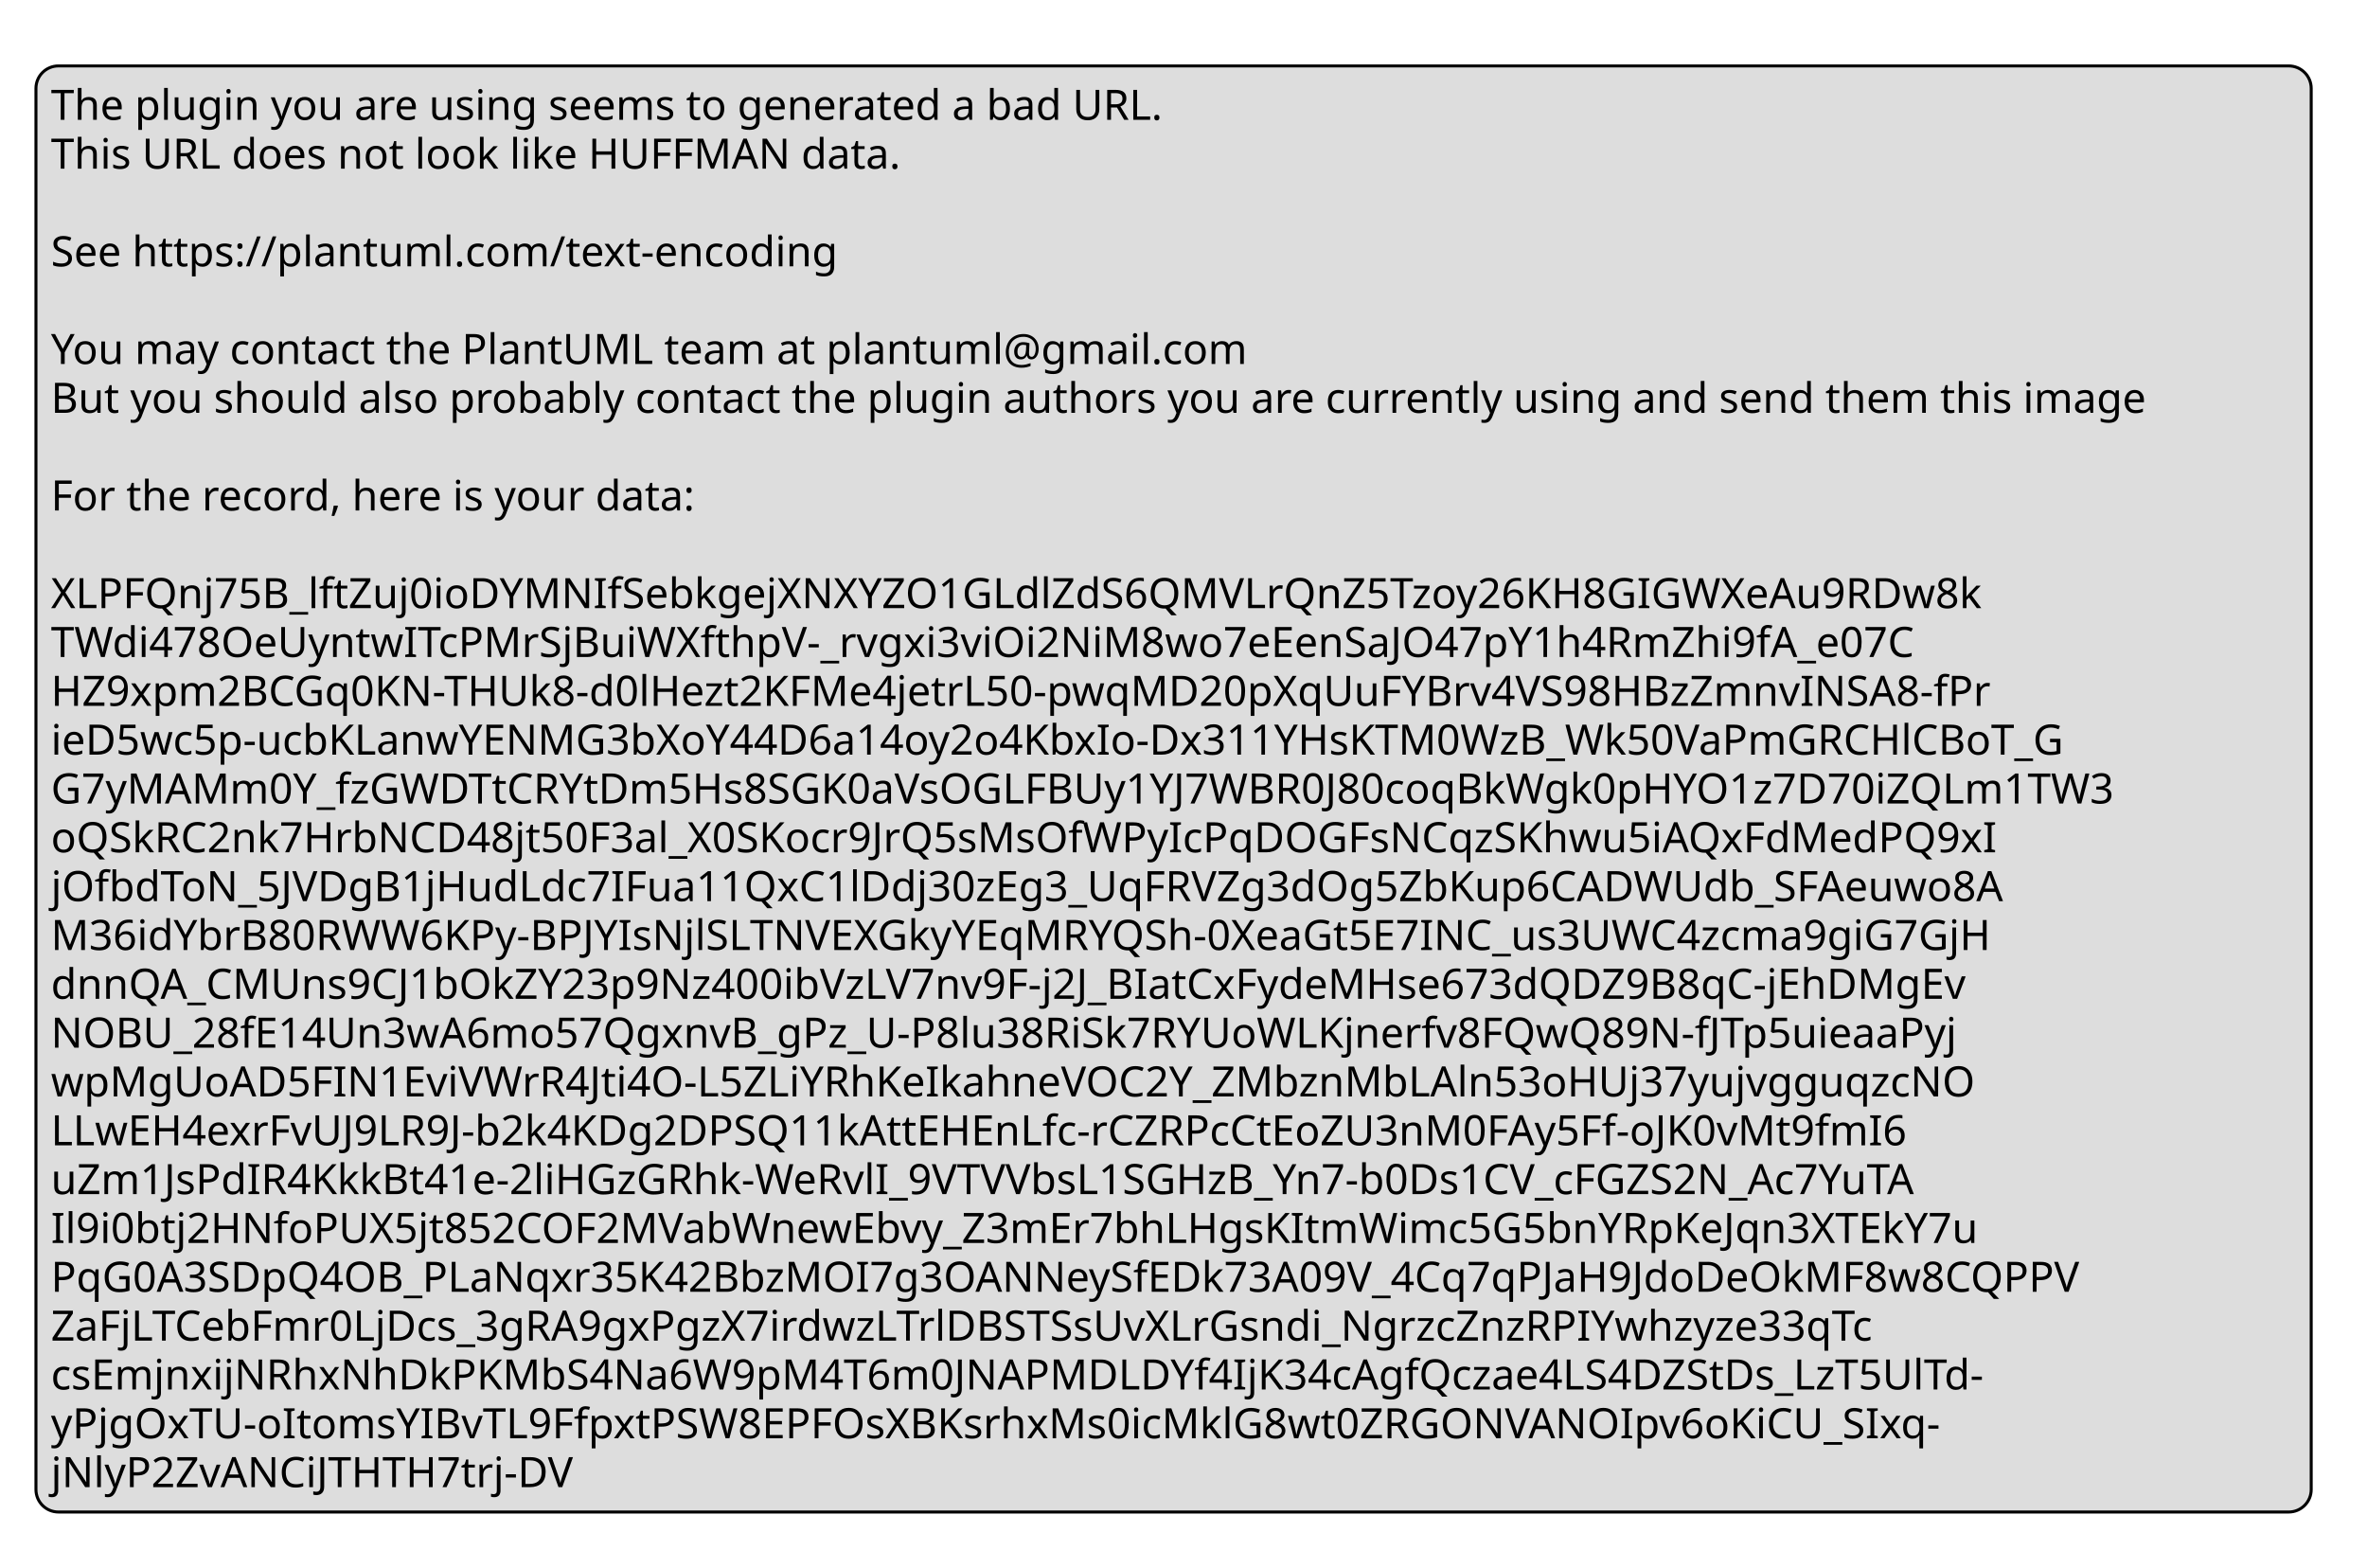
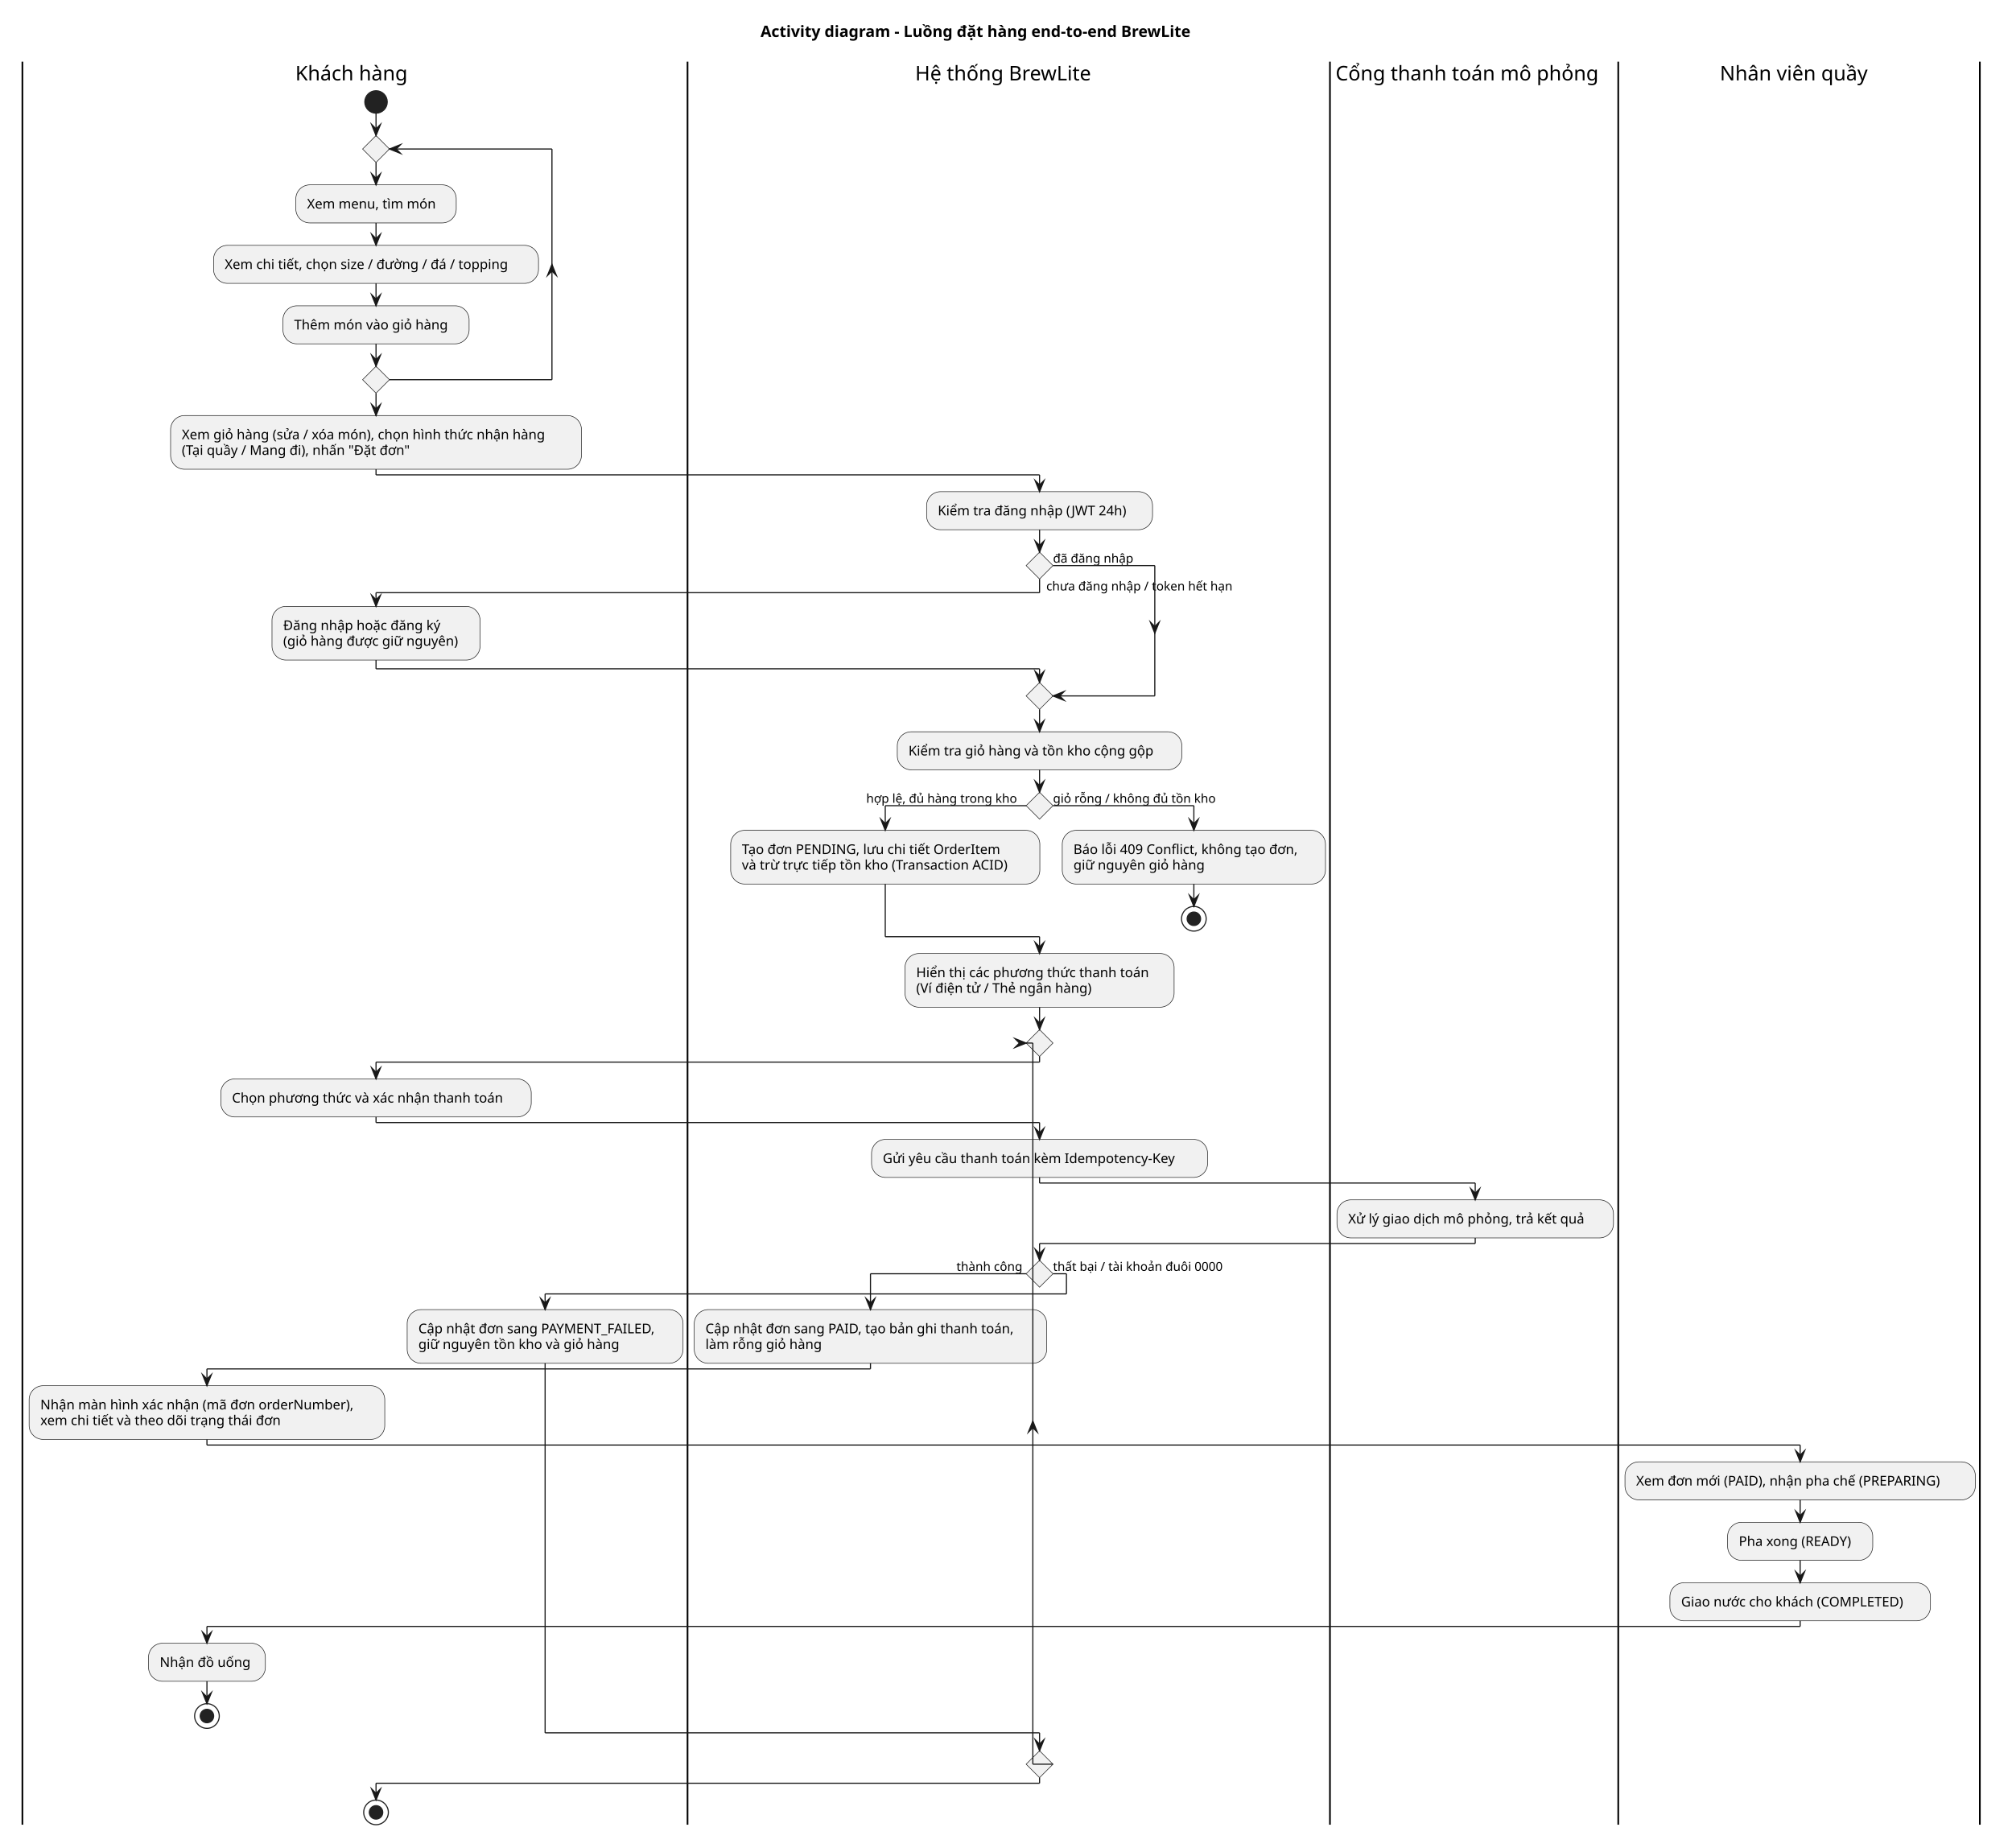
- <svg xmlns="http://www.w3.org/2000/svg" version="1.1" data-diagram-type="CLASS" style="width:790px;height:523px;background:#FFFFFF;" width="790px" height="523px" viewBox="0 0 790 523" zoomAndPan="magnify" preserveAspectRatio="none" contentStyleType="text/css">
+ <svg xmlns="http://www.w3.org/2000/svg" version="1.1" data-diagram-type="ACTIVITY" style="width:1796px;height:1649px;background:#FFFFFF;" width="1796px" height="1649px" viewBox="0 0 1796 1649" zoomAndPan="magnify" preserveAspectRatio="none" contentStyleType="text/css">
  <defs />
  <g font-family="sans-serif" lengthAdjust="spacing">
-     <g class="legend" data-source-line="1">
-       <rect x="12" y="22" width="759.376" height="482.609" fill="#DDD" style="stroke:#000;stroke-width:1;" rx="7.5" ry="7.5" />
-       <text x="17" y="39.995" fill="#000" font-size="14" textLength="399.301">The plugin you are using seems to generated a bad URL.</text>
-       <text x="17" y="56.292" fill="#000" font-size="14" textLength="302.442">This URL does not look like HUFFMAN data.</text>
-       <text x="17" y="72.589" fill="#000" font-size="14"> </text>
-       <text x="17" y="88.886" fill="#000" font-size="14" textLength="279.146">See https://plantuml.com/text-encoding</text>
-       <text x="17" y="105.183" fill="#000" font-size="14"> </text>
-       <text x="17" y="121.479" fill="#000" font-size="14" textLength="428.148">You may contact the PlantUML team at plantuml@gmail.com</text>
-       <text x="17" y="137.776" fill="#000" font-size="14" textLength="749.376">But you should also probably contact the plugin authors you are currently using and send them this image</text>
-       <text x="17" y="154.073" fill="#000" font-size="14"> </text>
-       <text x="17" y="170.37" fill="#000" font-size="14" textLength="232.545">For the record, here is your data:</text>
-       <text x="17" y="186.667" fill="#000" font-size="14"> </text>
-       <text x="17" y="202.964" fill="#000" font-size="14" textLength="690.361">XLPFQnj75B_lftZuj0ioDYMNIfSebkgejXNXYZO1GLdlZdS6QMVLrQnZ5Tzoy26KH8GIGWXeAu9RDw8k</text>
-       <text x="17" y="219.261" fill="#000" font-size="14" textLength="667.017">TWdi478OeUyntwITcPMrSjBuiWXfthpV-_rvgxi3viOi2NiM8wo7eEenSaJO47pY1h4RmZhi9fA_e07C</text>
-       <text x="17" y="235.558" fill="#000" font-size="14" textLength="692.515">HZ9xpm2BCGq0KN-THUk8-d0lHezt2KFMe4jetrL50-pwqMD20pXqUuFYBrv4VS98HBzZmnvINSA8-fPr</text>
-       <text x="17" y="251.854" fill="#000" font-size="14" textLength="719.838">ieD5wc5p-ucbKLanwYENMG3bXoY44D6a14oy2o4KbxIo-Dx311YHsKTM0WzB_Wk50VaPmGRCHlCBoT_G</text>
-       <text x="17" y="268.151" fill="#000" font-size="14" textLength="740.407">G7yMAMm0Y_fzGWDTtCRYtDm5Hs8SGK0aVsOGLFBUy1YJ7WBR0J80coqBkWgk0pHYO1z7D70iZQLm1TW3</text>
-       <text x="17" y="284.448" fill="#000" font-size="14" textLength="688.878">oQSkRC2nk7HrbNCD48jt50F3al_X0SKocr9JrQ5sMsOfWPyIcPqDOGFsNCqzSKhwu5iAQxFdMedPQ9xI</text>
-       <text x="17" y="300.745" fill="#000" font-size="14" textLength="697.546">jOfbdToN_5JVDgB1jHudLdc7IFua11QxC1lDdj30zEg3_UqFRVZg3dOg5ZbKup6CADWUdb_SFAeuwo8A</text>
-       <text x="17" y="317.042" fill="#000" font-size="14" textLength="694.285">M36idYbrB80RWW6KPy-BPJYIsNjlSLTNVEXGkyYEqMRYQSh-0XeaGt5E7INC_us3UWC4zcma9giG7GjH</text>
-       <text x="17" y="333.339" fill="#000" font-size="14" textLength="686.438">dnnQA_CMUns9CJ1bOkZY23p9Nz400ibVzLV7nv9F-j2J_BIatCxFydeMHse673dQDZ9B8qC-jEhDMgEv</text>
-       <text x="17" y="349.636" fill="#000" font-size="14" textLength="678.706">NOBU_28fE14Un3wA6mo57QgxnvB_gPz_U-P8lu38RiSk7RYUoWLKjnerfv8FQwQ89N-fJTp5uieaaPyj</text>
-       <text x="17" y="365.933" fill="#000" font-size="14" textLength="681.345">wpMgUoAD5FIN1EviVWrR4Jti4O-L5ZLiYRhKeIkahneVOC2Y_ZMbznMbLAln53oHUj37yujvgguqzcNO</text>
-       <text x="17" y="382.229" fill="#000" font-size="14" textLength="666.23">LLwEH4exrFvUJ9LR9J-b2k4KDg2DPSQ11kAttEHEnLfc-rCZRPcCtEoZU3nM0FAy5Ff-oJK0vMt9fmI6</text>
-       <text x="17" y="398.526" fill="#000" font-size="14" textLength="676.997">uZm1JsPdIR4KkkBt41e-2liHGzGRhk-WeRvlI_9VTVVbsL1SGHzB_Yn7-b0Ds1CV_cFGZS2N_Ac7YuTA</text>
-       <text x="17" y="414.823" fill="#000" font-size="14" textLength="688.659">Il9i0btj2HNfoPUX5jt852COF2MVabWnewEbvy_Z3mEr7bhLHgsKItmWimc5G5bnYRpKeJqn3XTEkY7u</text>
-       <text x="17" y="431.12" fill="#000" font-size="14" textLength="718.949">PqG0A3SDpQ4OB_PLaNqxr35K42BbzMOI7g3OANNeySfEDk73A09V_4Cq7qPJaH9JdoDeOkMF8w8CQPPV</text>
-       <text x="17" y="447.417" fill="#000" font-size="14" textLength="658.403">ZaFjLTCebFmr0LjDcs_3gRA9gxPgzX7irdwzLTrlDBSTSsUvXLrGsndi_NgrzcZnzRPIYwhzyze33qTc</text>
-       <text x="17" y="463.714" fill="#000" font-size="14" textLength="688.229">csEmjnxijNRhxNhDkPKMbS4Na6W9pM4T6m0JNAPMDLDYf4IjK34cAgfQczae4LS4DZStDs_LzT5UlTd-</text>
-       <text x="17" y="480.011" fill="#000" font-size="14" textLength="670.086">yPjgOxTU-oItomsYIBvTL9FfpxtPSW8EPFOsXBKsrhxMs0icMklG8wt0ZRGONVANOIpv6oKiCU_SIxq-</text>
-       <text x="17" y="496.308" fill="#000" font-size="14" textLength="187.216">jNlyP2ZvANCiJTHTH7trj-DV</text>
+     <g class="title" data-source-line="1">
+       <text x="678.884" y="32.995" fill="#000" font-size="14" textLength="436.393" font-weight="700">Activity diagram - Luồng đặt hàng end-to-end BrewLite</text>
    </g>
+     <rect x="20" y="55.042" width="1749.16" height="20.953" fill="none" style="stroke:none;" />
+     <ellipse cx="335.662" cy="90.995" rx="10" ry="10" fill="#222" style="stroke:#222;stroke-width:1;" />
+     <rect x="264.063" y="164.995" width="143.199" height="33.969" fill="#F1F1F1" style="stroke:#181818;stroke-width:0.5;" rx="12.5" ry="12.5" />
+     <text x="274.063" y="186.134" fill="#000" font-size="12" textLength="123.199">Xem menu, tìm món</text>
+     <rect x="190.633" y="218.964" width="290.059" height="33.969" fill="#F1F1F1" style="stroke:#181818;stroke-width:0.5;" rx="12.5" ry="12.5" />
+     <text x="200.633" y="240.103" fill="#000" font-size="12" textLength="270.059">Xem chi tiết, chọn size / đường / đá / topping</text>
+     <rect x="252.575" y="272.933" width="166.174" height="33.969" fill="#F1F1F1" style="stroke:#181818;stroke-width:0.5;" rx="12.5" ry="12.5" />
+     <text x="262.575" y="294.071" fill="#000" font-size="12" textLength="146.174">Thêm món vào giỏ hàng</text>
+     <polygon points="335.662,120.995,347.662,132.995,335.662,144.995,323.662,132.995,335.662,120.995" fill="#F1F1F1" style="stroke:#181818;stroke-width:0.5;stroke-linejoin:miter;stroke-miterlimit:10;" />
+     <polygon points="335.662,326.901,347.662,338.901,335.662,350.901,323.662,338.901,335.662,326.901" fill="#F1F1F1" style="stroke:#181818;stroke-width:0.5;stroke-linejoin:miter;stroke-miterlimit:10;" />
+     <rect x="152.283" y="370.901" width="366.758" height="47.938" fill="#F1F1F1" style="stroke:#181818;stroke-width:0.5;" rx="12.5" ry="12.5" />
+     <text x="162.283" y="392.04" fill="#000" font-size="12" textLength="346.758">Xem giỏ hàng (sửa / xóa món), chọn hình thức nhận hàng</text>
+     <text x="162.283" y="406.009" fill="#000" font-size="12" textLength="220.629">(Tại quầy / Mang đi), nhấn "Đặt đơn"</text>
+     <rect x="242.796" y="541.21" width="185.732" height="47.938" fill="#F1F1F1" style="stroke:#181818;stroke-width:0.5;" rx="12.5" ry="12.5" />
+     <text x="252.796" y="562.349" fill="#000" font-size="12" textLength="150.457">Đăng nhập hoặc đăng ký</text>
+     <text x="252.796" y="576.317" fill="#000" font-size="12" textLength="165.732">(giỏ hàng được giữ nguyên)</text>
+     <rect x="197.113" y="962.991" width="277.098" height="33.969" fill="#F1F1F1" style="stroke:#181818;stroke-width:0.5;" rx="12.5" ry="12.5" />
+     <text x="207.113" y="984.13" fill="#000" font-size="12" textLength="257.098">Chọn phương thức và xác nhận thanh toán</text>
+     <rect x="26" y="1236.835" width="317.463" height="47.938" fill="#F1F1F1" style="stroke:#181818;stroke-width:0.5;" rx="12.5" ry="12.5" />
+     <text x="36" y="1257.974" fill="#000" font-size="12" textLength="297.463">Nhận màn hình xác nhận (mã đơn orderNumber),</text>
+     <text x="36" y="1271.942" fill="#000" font-size="12" textLength="231.914">xem chi tiết và theo dõi trạng thái đơn</text>
+     <rect x="132.582" y="1466.679" width="104.299" height="33.969" fill="#F1F1F1" style="stroke:#181818;stroke-width:0.5;" rx="12.5" ry="12.5" />
+     <text x="142.582" y="1487.817" fill="#000" font-size="12" textLength="84.299">Nhận đồ uống</text>
+     <ellipse cx="184.731" cy="1531.647" rx="11" ry="11" fill="none" style="stroke:#222;stroke-width:1;" />
+     <ellipse cx="184.731" cy="1531.647" rx="6" ry="6" fill="#222" style="stroke:#222;stroke-width:1;" />
+     <rect x="363.463" y="1168.897" width="246.26" height="47.938" fill="#F1F1F1" style="stroke:#181818;stroke-width:0.5;" rx="12.5" ry="12.5" />
+     <text x="373.463" y="1190.036" fill="#000" font-size="12" textLength="226.26">Cập nhật đơn sang PAYMENT_FAILED,</text>
+     <text x="373.463" y="1204.005" fill="#000" font-size="12" textLength="190.84">giữ nguyên tồn kho và giỏ hàng</text>
+     <ellipse cx="335.662" cy="1617.647" rx="11" ry="11" fill="none" style="stroke:#222;stroke-width:1;" />
+     <ellipse cx="335.662" cy="1617.647" rx="6" ry="6" fill="#222" style="stroke:#222;stroke-width:1;" />
+     <line x1="20" y1="55.042" x2="20" y2="1628.647" style="stroke:#000;stroke-width:1.5;" />
+     <rect x="827.114" y="438.839" width="201.688" height="33.969" fill="#F1F1F1" style="stroke:#181818;stroke-width:0.5;" rx="12.5" ry="12.5" />
+     <text x="837.114" y="459.978" fill="#000" font-size="12" textLength="181.688">Kiểm tra đăng nhập (JWT 24h)</text>
+     <polygon points="927.958,492.808,939.958,504.808,927.958,516.808,915.958,504.808,927.958,492.808" fill="#F1F1F1" style="stroke:#181818;stroke-width:0.5;stroke-linejoin:miter;stroke-miterlimit:10;" />
+     <text x="933.958" y="527.018" fill="#000" font-size="11" textLength="176.65">chưa đăng nhập / token hết hạn</text>
+     <text x="939.958" y="502.213" fill="#000" font-size="11" textLength="76.06">đã đăng nhập</text>
+     <polygon points="927.958,609.147,939.958,621.147,927.958,633.147,915.958,621.147,927.958,609.147" fill="#F1F1F1" style="stroke:#181818;stroke-width:0.5;stroke-linejoin:miter;stroke-miterlimit:10;" />
+     <rect x="800.958" y="653.147" width="254" height="33.969" fill="#F1F1F1" style="stroke:#181818;stroke-width:0.5;" rx="12.5" ry="12.5" />
+     <text x="810.958" y="674.286" fill="#000" font-size="12" textLength="234">Kiểm tra giỏ hàng và tồn kho cộng gộp</text>
+     <polygon points="927.958,707.116,939.958,719.116,927.958,731.116,915.958,719.116,927.958,707.116" fill="#F1F1F1" style="stroke:#181818;stroke-width:0.5;stroke-linejoin:miter;stroke-miterlimit:10;" />
+     <text x="773.259" y="716.522" fill="#000" font-size="11" textLength="142.699">hợp lệ, đủ hàng trong kho</text>
+     <text x="939.958" y="716.522" fill="#000" font-size="11" textLength="152.727">giỏ rỗng / không đủ tồn kho</text>
+     <rect x="652.238" y="741.116" width="275.973" height="47.938" fill="#F1F1F1" style="stroke:#181818;stroke-width:0.5;" rx="12.5" ry="12.5" />
+     <text x="662.238" y="762.255" fill="#000" font-size="12" textLength="243.979">Tạo đơn PENDING, lưu chi tiết OrderItem</text>
+     <text x="662.238" y="776.224" fill="#000" font-size="12" textLength="255.973">và trừ trực tiếp tồn kho (Transaction ACID)</text>
+     <rect x="948.21" y="741.116" width="234.963" height="47.938" fill="#F1F1F1" style="stroke:#181818;stroke-width:0.5;" rx="12.5" ry="12.5" />
+     <text x="958.21" y="762.255" fill="#000" font-size="12" textLength="214.963">Báo lỗi 409 Conflict, không tạo đơn,</text>
+     <text x="958.21" y="776.224" fill="#000" font-size="12" textLength="123.393">giữ nguyên giỏ hàng</text>
+     <ellipse cx="1065.692" cy="820.054" rx="11" ry="11" fill="none" style="stroke:#222;stroke-width:1;" />
+     <ellipse cx="1065.692" cy="820.054" rx="6" ry="6" fill="#222" style="stroke:#222;stroke-width:1;" />
+     <rect x="807.852" y="851.054" width="240.213" height="47.938" fill="#F1F1F1" style="stroke:#181818;stroke-width:0.5;" rx="12.5" ry="12.5" />
+     <text x="817.852" y="872.192" fill="#000" font-size="12" textLength="220.213">Hiển thị các phương thức thanh toán</text>
+     <text x="817.852" y="886.161" fill="#000" font-size="12" textLength="168.768">(Ví điện tử / Thẻ ngân hàng)</text>
+     <rect x="777.989" y="1016.96" width="299.938" height="33.969" fill="#F1F1F1" style="stroke:#181818;stroke-width:0.5;" rx="12.5" ry="12.5" />
+     <text x="787.989" y="1038.099" fill="#000" font-size="12" textLength="279.938">Gửi yêu cầu thanh toán kèm Idempotency-Key</text>
+     <polygon points="927.958,1124.897,939.958,1136.897,927.958,1148.897,915.958,1136.897,927.958,1124.897" fill="#F1F1F1" style="stroke:#181818;stroke-width:0.5;stroke-linejoin:miter;stroke-miterlimit:10;" />
+     <text x="853.761" y="1134.303" fill="#000" font-size="11" textLength="62.197">thành công</text>
+     <text x="939.958" y="1134.303" fill="#000" font-size="11" textLength="163.432">thất bại / tài khoản đuôi 0000</text>
+     <rect x="619.723" y="1168.897" width="314.609" height="47.938" fill="#F1F1F1" style="stroke:#181818;stroke-width:0.5;" rx="12.5" ry="12.5" />
+     <text x="629.723" y="1190.036" fill="#000" font-size="12" textLength="294.609">Cập nhật đơn sang PAID, tạo bản ghi thanh toán,</text>
+     <text x="629.723" y="1204.005" fill="#000" font-size="12" textLength="109.793">làm rỗng giỏ hàng</text>
+     <polygon points="927.958,918.991,939.958,930.991,927.958,942.991,915.958,930.991,927.958,918.991" fill="#F1F1F1" style="stroke:#181818;stroke-width:0.5;stroke-linejoin:miter;stroke-miterlimit:10;" />
+     <polygon points="927.958,1562.647,939.958,1574.647,927.958,1586.647,915.958,1574.647,927.958,1562.647" fill="#F1F1F1" style="stroke:#181818;stroke-width:0.5;stroke-linejoin:miter;stroke-miterlimit:10;" />
+     <line x1="613.723" y1="55.042" x2="613.723" y2="1628.647" style="stroke:#000;stroke-width:1.5;" />
+     <rect x="1193.44" y="1070.929" width="246.816" height="33.969" fill="#F1F1F1" style="stroke:#181818;stroke-width:0.5;" rx="12.5" ry="12.5" />
+     <text x="1203.44" y="1092.067" fill="#000" font-size="12" textLength="226.816">Xử lý giao dịch mô phỏng, trả kết quả</text>
+     <line x1="1187.173" y1="55.042" x2="1187.173" y2="1628.647" style="stroke:#000;stroke-width:1.5;" />
+     <rect x="1450.524" y="1304.772" width="312.775" height="33.969" fill="#F1F1F1" style="stroke:#181818;stroke-width:0.5;" rx="12.5" ry="12.5" />
+     <text x="1460.524" y="1325.911" fill="#000" font-size="12" textLength="292.775">Xem đơn mới (PAID), nhận pha chế (PREPARING)</text>
+     <rect x="1542.135" y="1358.741" width="129.553" height="33.969" fill="#F1F1F1" style="stroke:#181818;stroke-width:0.5;" rx="12.5" ry="12.5" />
+     <text x="1552.135" y="1379.88" fill="#000" font-size="12" textLength="109.553">Pha xong (READY)</text>
+     <rect x="1490.617" y="1412.71" width="232.59" height="33.969" fill="#F1F1F1" style="stroke:#181818;stroke-width:0.5;" rx="12.5" ry="12.5" />
+     <text x="1500.617" y="1433.849" fill="#000" font-size="12" textLength="212.59">Giao nước cho khách (COMPLETED)</text>
+     <line x1="1444.524" y1="55.042" x2="1444.524" y2="1628.647" style="stroke:#000;stroke-width:1.5;" />
+     <line x1="1767.299" y1="55.042" x2="1767.299" y2="1628.647" style="stroke:#000;stroke-width:1.5;" />
+     <line x1="335.662" y1="198.964" x2="335.662" y2="218.964" style="stroke:#181818;stroke-width:1;" />
+     <polygon points="331.662,208.964,335.662,218.964,339.662,208.964,335.662,212.964" fill="#181818" style="stroke:#181818;stroke-width:1;stroke-linejoin:miter;stroke-miterlimit:10;" />
+     <line x1="335.662" y1="252.933" x2="335.662" y2="272.933" style="stroke:#181818;stroke-width:1;" />
+     <polygon points="331.662,262.933,335.662,272.933,339.662,262.933,335.662,266.933" fill="#181818" style="stroke:#181818;stroke-width:1;stroke-linejoin:miter;stroke-miterlimit:10;" />
+     <line x1="335.662" y1="144.995" x2="335.662" y2="164.995" style="stroke:#181818;stroke-width:1;" />
+     <polygon points="331.662,154.995,335.662,164.995,339.662,154.995,335.662,158.995" fill="#181818" style="stroke:#181818;stroke-width:1;stroke-linejoin:miter;stroke-miterlimit:10;" />
+     <line x1="347.662" y1="338.901" x2="492.691" y2="338.901" style="stroke:#181818;stroke-width:1;" />
+     <polygon points="488.691,245.948,492.691,235.948,496.691,245.948,492.691,241.948" fill="#181818" style="stroke:#181818;stroke-width:1;stroke-linejoin:miter;stroke-miterlimit:10;" />
+     <line x1="492.691" y1="132.995" x2="492.691" y2="338.901" style="stroke:#181818;stroke-width:1;" />
+     <line x1="492.691" y1="132.995" x2="347.662" y2="132.995" style="stroke:#181818;stroke-width:1;" />
+     <polygon points="357.662,128.995,347.662,132.995,357.662,136.995,353.662,132.995" fill="#181818" style="stroke:#181818;stroke-width:1;stroke-linejoin:miter;stroke-miterlimit:10;" />
+     <line x1="335.662" y1="306.901" x2="335.662" y2="326.901" style="stroke:#181818;stroke-width:1;" />
+     <polygon points="331.662,316.901,335.662,326.901,339.662,316.901,335.662,320.901" fill="#181818" style="stroke:#181818;stroke-width:1;stroke-linejoin:miter;stroke-miterlimit:10;" />
+     <line x1="335.662" y1="100.995" x2="335.662" y2="120.995" style="stroke:#181818;stroke-width:1;" />
+     <polygon points="331.662,110.995,335.662,120.995,339.662,110.995,335.662,114.995" fill="#181818" style="stroke:#181818;stroke-width:1;stroke-linejoin:miter;stroke-miterlimit:10;" />
+     <line x1="335.662" y1="350.901" x2="335.662" y2="370.901" style="stroke:#181818;stroke-width:1;" />
+     <polygon points="331.662,360.901,335.662,370.901,339.662,360.901,335.662,364.901" fill="#181818" style="stroke:#181818;stroke-width:1;stroke-linejoin:miter;stroke-miterlimit:10;" />
+     <line x1="184.731" y1="1500.647" x2="184.731" y2="1520.647" style="stroke:#181818;stroke-width:1;" />
+     <polygon points="180.731,1510.647,184.731,1520.647,188.731,1510.647,184.731,1514.647" fill="#181818" style="stroke:#181818;stroke-width:1;stroke-linejoin:miter;stroke-miterlimit:10;" />
+     <line x1="939.958" y1="504.808" x2="1030.824" y2="504.808" style="stroke:#181818;stroke-width:1;" />
+     <polygon points="1026.824,555.179,1030.824,565.179,1034.824,555.179,1030.824,559.179" fill="#181818" style="stroke:#181818;stroke-width:1;stroke-linejoin:miter;stroke-miterlimit:10;" />
+     <line x1="1030.824" y1="504.808" x2="1030.824" y2="621.147" style="stroke:#181818;stroke-width:1;" />
+     <line x1="1030.824" y1="621.147" x2="939.958" y2="621.147" style="stroke:#181818;stroke-width:1;" />
+     <polygon points="949.958,617.147,939.958,621.147,949.958,625.147,945.958,621.147" fill="#181818" style="stroke:#181818;stroke-width:1;stroke-linejoin:miter;stroke-miterlimit:10;" />
+     <line x1="927.958" y1="472.808" x2="927.958" y2="492.808" style="stroke:#181818;stroke-width:1;" />
+     <polygon points="923.958,482.808,927.958,492.808,931.958,482.808,927.958,486.808" fill="#181818" style="stroke:#181818;stroke-width:1;stroke-linejoin:miter;stroke-miterlimit:10;" />
+     <line x1="927.958" y1="633.147" x2="927.958" y2="653.147" style="stroke:#181818;stroke-width:1;" />
+     <polygon points="923.958,643.147,927.958,653.147,931.958,643.147,927.958,647.147" fill="#181818" style="stroke:#181818;stroke-width:1;stroke-linejoin:miter;stroke-miterlimit:10;" />
+     <line x1="1065.692" y1="789.054" x2="1065.692" y2="809.054" style="stroke:#181818;stroke-width:1;" />
+     <polygon points="1061.692,799.054,1065.692,809.054,1069.692,799.054,1065.692,803.054" fill="#181818" style="stroke:#181818;stroke-width:1;stroke-linejoin:miter;stroke-miterlimit:10;" />
+     <line x1="915.958" y1="719.116" x2="790.224" y2="719.116" style="stroke:#181818;stroke-width:1;" />
+     <line x1="790.224" y1="719.116" x2="790.224" y2="741.116" style="stroke:#181818;stroke-width:1;" />
+     <polygon points="786.224,731.116,790.224,741.116,794.224,731.116,790.224,735.116" fill="#181818" style="stroke:#181818;stroke-width:1;stroke-linejoin:miter;stroke-miterlimit:10;" />
+     <line x1="939.958" y1="719.116" x2="1065.692" y2="719.116" style="stroke:#181818;stroke-width:1;" />
+     <line x1="1065.692" y1="719.116" x2="1065.692" y2="741.116" style="stroke:#181818;stroke-width:1;" />
+     <polygon points="1061.692,731.116,1065.692,741.116,1069.692,731.116,1065.692,735.116" fill="#181818" style="stroke:#181818;stroke-width:1;stroke-linejoin:miter;stroke-miterlimit:10;" />
+     <line x1="790.224" y1="789.054" x2="790.224" y2="836.054" style="stroke:#181818;stroke-width:1;" />
+     <line x1="790.224" y1="836.054" x2="927.958" y2="836.054" style="stroke:#181818;stroke-width:1;" />
+     <line x1="927.958" y1="836.054" x2="927.958" y2="851.054" style="stroke:#181818;stroke-width:1;" />
+     <polygon points="923.958,841.054,927.958,851.054,931.958,841.054,927.958,845.054" fill="#181818" style="stroke:#181818;stroke-width:1;stroke-linejoin:miter;stroke-miterlimit:10;" />
+     <line x1="927.958" y1="687.116" x2="927.958" y2="707.116" style="stroke:#181818;stroke-width:1;" />
+     <polygon points="923.958,697.116,927.958,707.116,931.958,697.116,927.958,701.116" fill="#181818" style="stroke:#181818;stroke-width:1;stroke-linejoin:miter;stroke-miterlimit:10;" />
+     <line x1="915.958" y1="1136.897" x2="777.027" y2="1136.897" style="stroke:#181818;stroke-width:1;" />
+     <line x1="777.027" y1="1136.897" x2="777.027" y2="1168.897" style="stroke:#181818;stroke-width:1;" />
+     <polygon points="773.027,1158.897,777.027,1168.897,781.027,1158.897,777.027,1162.897" fill="#181818" style="stroke:#181818;stroke-width:1;stroke-linejoin:miter;stroke-miterlimit:10;" />
+     <line x1="939.958" y1="1574.647" x2="921.958" y2="1574.647" style="stroke:#181818;stroke-width:1;" />
+     <polygon points="917.958,1278.319,921.958,1268.319,925.958,1278.319,921.958,1274.319" fill="#181818" style="stroke:#181818;stroke-width:1;stroke-linejoin:miter;stroke-miterlimit:10;" />
+     <line x1="921.958" y1="930.991" x2="921.958" y2="1574.647" style="stroke:#181818;stroke-width:1;" />
+     <line x1="921.958" y1="930.991" x2="915.958" y2="930.991" style="stroke:#181818;stroke-width:1;" />
+     <polygon points="905.958,926.991,915.958,930.991,905.958,934.991,909.958,930.991" fill="#181818" style="stroke:#181818;stroke-width:1;stroke-linejoin:miter;stroke-miterlimit:10;" />
+     <line x1="486.593" y1="1216.835" x2="486.593" y2="1546.647" style="stroke:#181818;stroke-width:1;" />
+     <line x1="486.593" y1="1546.647" x2="927.958" y2="1546.647" style="stroke:#181818;stroke-width:1;" />
+     <line x1="927.958" y1="1546.647" x2="927.958" y2="1562.647" style="stroke:#181818;stroke-width:1;" />
+     <polygon points="923.958,1552.647,927.958,1562.647,931.958,1552.647,927.958,1556.647" fill="#181818" style="stroke:#181818;stroke-width:1;stroke-linejoin:miter;stroke-miterlimit:10;" />
+     <line x1="927.958" y1="898.991" x2="927.958" y2="918.991" style="stroke:#181818;stroke-width:1;" />
+     <polygon points="923.958,908.991,927.958,918.991,931.958,908.991,927.958,912.991" fill="#181818" style="stroke:#181818;stroke-width:1;stroke-linejoin:miter;stroke-miterlimit:10;" />
+     <line x1="1606.912" y1="1338.741" x2="1606.912" y2="1358.741" style="stroke:#181818;stroke-width:1;" />
+     <polygon points="1602.912,1348.741,1606.912,1358.741,1610.912,1348.741,1606.912,1352.741" fill="#181818" style="stroke:#181818;stroke-width:1;stroke-linejoin:miter;stroke-miterlimit:10;" />
+     <line x1="1606.912" y1="1392.71" x2="1606.912" y2="1412.71" style="stroke:#181818;stroke-width:1;" />
+     <polygon points="1602.912,1402.71,1606.912,1412.71,1610.912,1402.71,1606.912,1406.71" fill="#181818" style="stroke:#181818;stroke-width:1;stroke-linejoin:miter;stroke-miterlimit:10;" />
+     <line x1="335.662" y1="418.839" x2="335.662" y2="423.839" style="stroke:#181818;stroke-width:1;" />
+     <line x1="335.662" y1="423.839" x2="927.958" y2="423.839" style="stroke:#181818;stroke-width:1;" />
+     <line x1="927.958" y1="423.839" x2="927.958" y2="438.839" style="stroke:#181818;stroke-width:1;" />
+     <polygon points="923.958,428.839,927.958,438.839,931.958,428.839,927.958,432.839" fill="#181818" style="stroke:#181818;stroke-width:1;stroke-linejoin:miter;stroke-miterlimit:10;" />
+     <line x1="927.958" y1="516.808" x2="927.958" y2="529.009" style="stroke:#181818;stroke-width:1;" />
+     <line x1="927.958" y1="529.009" x2="335.662" y2="529.009" style="stroke:#181818;stroke-width:1;" />
+     <line x1="335.662" y1="529.009" x2="335.662" y2="541.21" style="stroke:#181818;stroke-width:1;" />
+     <polygon points="331.662,531.21,335.662,541.21,339.662,531.21,335.662,535.21" fill="#181818" style="stroke:#181818;stroke-width:1;stroke-linejoin:miter;stroke-miterlimit:10;" />
+     <line x1="335.662" y1="589.147" x2="335.662" y2="596.946" style="stroke:#181818;stroke-width:1;" />
+     <line x1="335.662" y1="596.946" x2="927.958" y2="596.946" style="stroke:#181818;stroke-width:1;" />
+     <line x1="927.958" y1="596.946" x2="927.958" y2="609.147" style="stroke:#181818;stroke-width:1;" />
+     <polygon points="923.958,599.147,927.958,609.147,931.958,599.147,927.958,603.147" fill="#181818" style="stroke:#181818;stroke-width:1;stroke-linejoin:miter;stroke-miterlimit:10;" />
+     <line x1="335.662" y1="996.96" x2="335.662" y2="1001.96" style="stroke:#181818;stroke-width:1;" />
+     <line x1="335.662" y1="1001.96" x2="927.958" y2="1001.96" style="stroke:#181818;stroke-width:1;" />
+     <line x1="927.958" y1="1001.96" x2="927.958" y2="1016.96" style="stroke:#181818;stroke-width:1;" />
+     <polygon points="923.958,1006.96,927.958,1016.96,931.958,1006.96,927.958,1010.96" fill="#181818" style="stroke:#181818;stroke-width:1;stroke-linejoin:miter;stroke-miterlimit:10;" />
+     <line x1="927.958" y1="1050.929" x2="927.958" y2="1055.929" style="stroke:#181818;stroke-width:1;" />
+     <line x1="927.958" y1="1055.929" x2="1316.849" y2="1055.929" style="stroke:#181818;stroke-width:1;" />
+     <line x1="1316.849" y1="1055.929" x2="1316.849" y2="1070.929" style="stroke:#181818;stroke-width:1;" />
+     <polygon points="1312.849,1060.929,1316.849,1070.929,1320.849,1060.929,1316.849,1064.929" fill="#181818" style="stroke:#181818;stroke-width:1;stroke-linejoin:miter;stroke-miterlimit:10;" />
+     <line x1="777.027" y1="1216.835" x2="777.027" y2="1221.835" style="stroke:#181818;stroke-width:1;" />
+     <line x1="777.027" y1="1221.835" x2="184.731" y2="1221.835" style="stroke:#181818;stroke-width:1;" />
+     <line x1="184.731" y1="1221.835" x2="184.731" y2="1236.835" style="stroke:#181818;stroke-width:1;" />
+     <polygon points="180.731,1226.835,184.731,1236.835,188.731,1226.835,184.731,1230.835" fill="#181818" style="stroke:#181818;stroke-width:1;stroke-linejoin:miter;stroke-miterlimit:10;" />
+     <line x1="184.731" y1="1284.772" x2="184.731" y2="1289.772" style="stroke:#181818;stroke-width:1;" />
+     <line x1="184.731" y1="1289.772" x2="1606.912" y2="1289.772" style="stroke:#181818;stroke-width:1;" />
+     <line x1="1606.912" y1="1289.772" x2="1606.912" y2="1304.772" style="stroke:#181818;stroke-width:1;" />
+     <polygon points="1602.912,1294.772,1606.912,1304.772,1610.912,1294.772,1606.912,1298.772" fill="#181818" style="stroke:#181818;stroke-width:1;stroke-linejoin:miter;stroke-miterlimit:10;" />
+     <line x1="1606.912" y1="1446.679" x2="1606.912" y2="1451.679" style="stroke:#181818;stroke-width:1;" />
+     <line x1="1606.912" y1="1451.679" x2="184.731" y2="1451.679" style="stroke:#181818;stroke-width:1;" />
+     <line x1="184.731" y1="1451.679" x2="184.731" y2="1466.679" style="stroke:#181818;stroke-width:1;" />
+     <polygon points="180.731,1456.679,184.731,1466.679,188.731,1456.679,184.731,1460.679" fill="#181818" style="stroke:#181818;stroke-width:1;stroke-linejoin:miter;stroke-miterlimit:10;" />
+     <line x1="939.958" y1="1136.897" x2="951.958" y2="1136.897" style="stroke:#181818;stroke-width:1;" />
+     <line x1="951.958" y1="1136.897" x2="951.958" y2="1154.897" style="stroke:#181818;stroke-width:1;" />
+     <line x1="951.958" y1="1154.897" x2="486.593" y2="1154.897" style="stroke:#181818;stroke-width:1;" />
+     <line x1="486.593" y1="1154.897" x2="486.593" y2="1168.897" style="stroke:#181818;stroke-width:1;" />
+     <polygon points="482.593,1158.897,486.593,1168.897,490.593,1158.897,486.593,1162.897" fill="#181818" style="stroke:#181818;stroke-width:1;stroke-linejoin:miter;stroke-miterlimit:10;" />
+     <line x1="1316.849" y1="1104.897" x2="1316.849" y2="1109.897" style="stroke:#181818;stroke-width:1;" />
+     <line x1="1316.849" y1="1109.897" x2="927.958" y2="1109.897" style="stroke:#181818;stroke-width:1;" />
+     <line x1="927.958" y1="1109.897" x2="927.958" y2="1124.897" style="stroke:#181818;stroke-width:1;" />
+     <polygon points="923.958,1114.897,927.958,1124.897,931.958,1114.897,927.958,1118.897" fill="#181818" style="stroke:#181818;stroke-width:1;stroke-linejoin:miter;stroke-miterlimit:10;" />
+     <line x1="927.958" y1="942.991" x2="927.958" y2="947.991" style="stroke:#181818;stroke-width:1;" />
+     <line x1="927.958" y1="947.991" x2="335.662" y2="947.991" style="stroke:#181818;stroke-width:1;" />
+     <line x1="335.662" y1="947.991" x2="335.662" y2="962.991" style="stroke:#181818;stroke-width:1;" />
+     <polygon points="331.662,952.991,335.662,962.991,339.662,952.991,335.662,956.991" fill="#181818" style="stroke:#181818;stroke-width:1;stroke-linejoin:miter;stroke-miterlimit:10;" />
+     <line x1="927.958" y1="1586.647" x2="927.958" y2="1591.647" style="stroke:#181818;stroke-width:1;" />
+     <line x1="927.958" y1="1591.647" x2="335.662" y2="1591.647" style="stroke:#181818;stroke-width:1;" />
+     <line x1="335.662" y1="1591.647" x2="335.662" y2="1606.647" style="stroke:#181818;stroke-width:1;" />
+     <polygon points="331.662,1596.647,335.662,1606.647,339.662,1596.647,335.662,1600.647" fill="#181818" style="stroke:#181818;stroke-width:1;stroke-linejoin:miter;stroke-miterlimit:10;" />
+     <text x="263.591" y="71.75" fill="#000" font-size="18" textLength="106.541">Khách hàng</text>
+     <text x="816.912" y="71.75" fill="#000" font-size="18" textLength="167.071">Hệ thống BrewLite</text>
+     <text x="1192.173" y="71.75" fill="#000" font-size="18" textLength="247.351">Cổng thanh toán mô phỏng</text>
+     <text x="1535.208" y="71.75" fill="#000" font-size="18" textLength="141.407">Nhân viên quầy</text>
  </g>
</svg>
